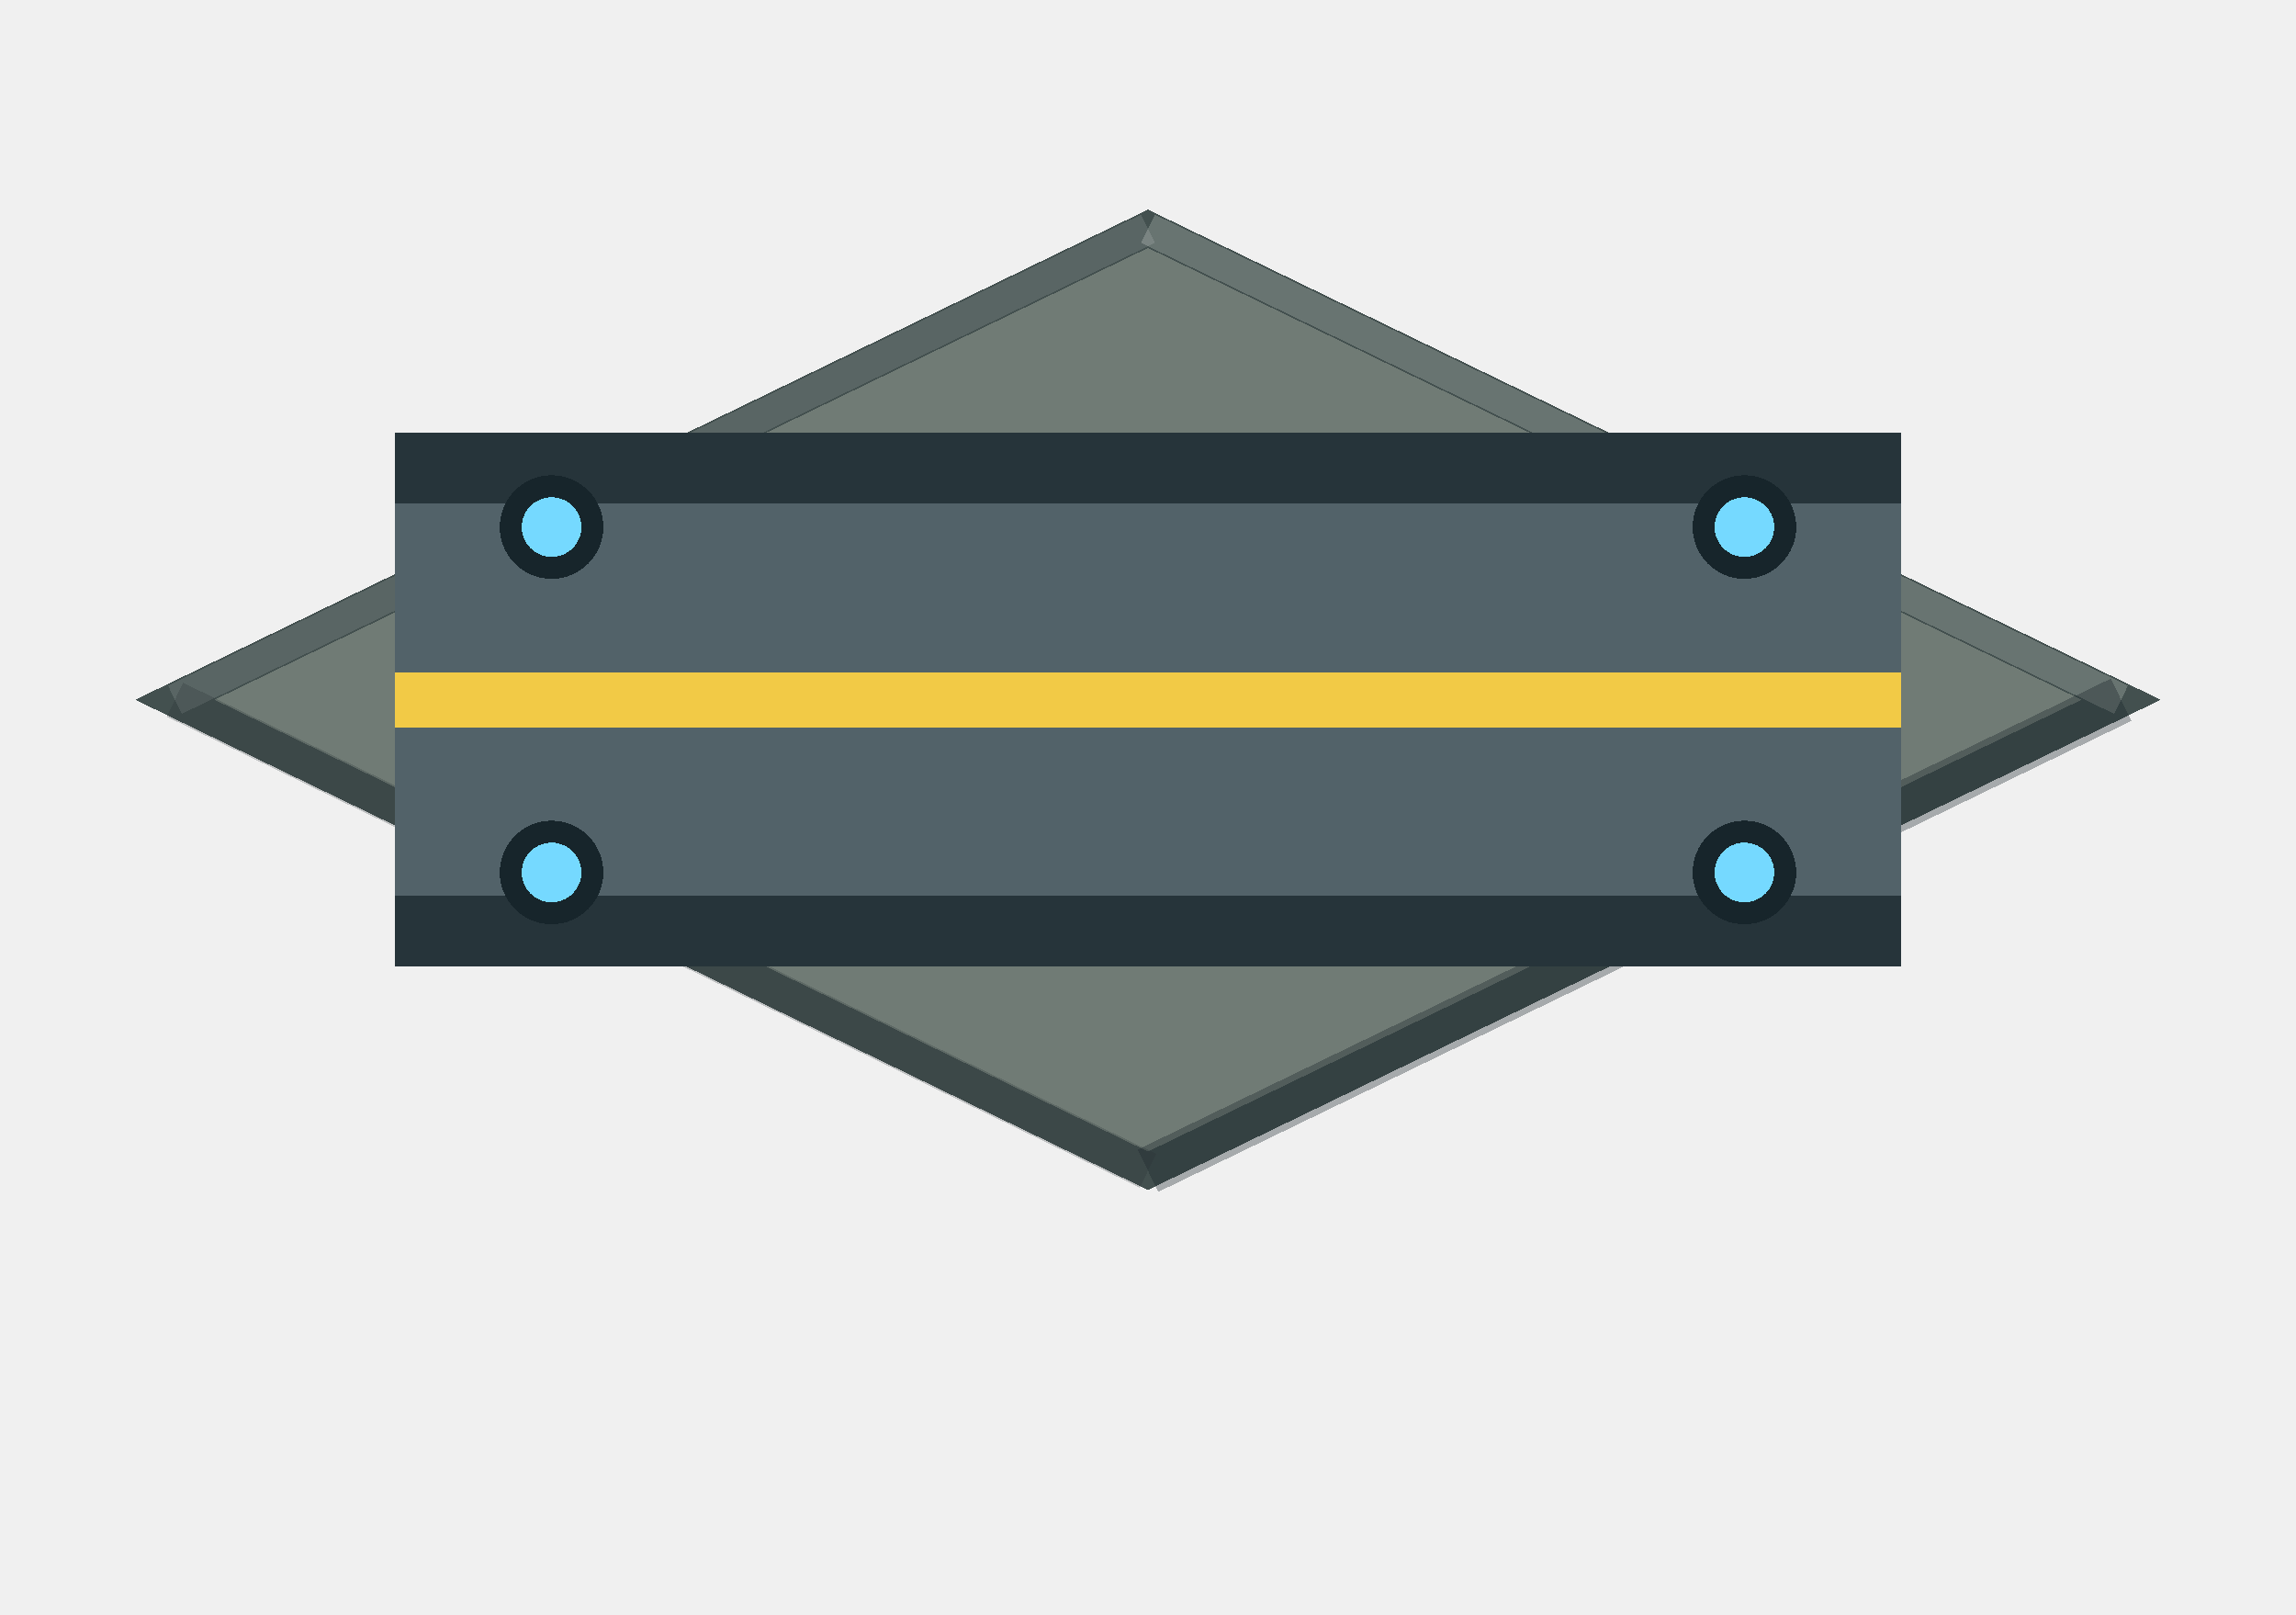
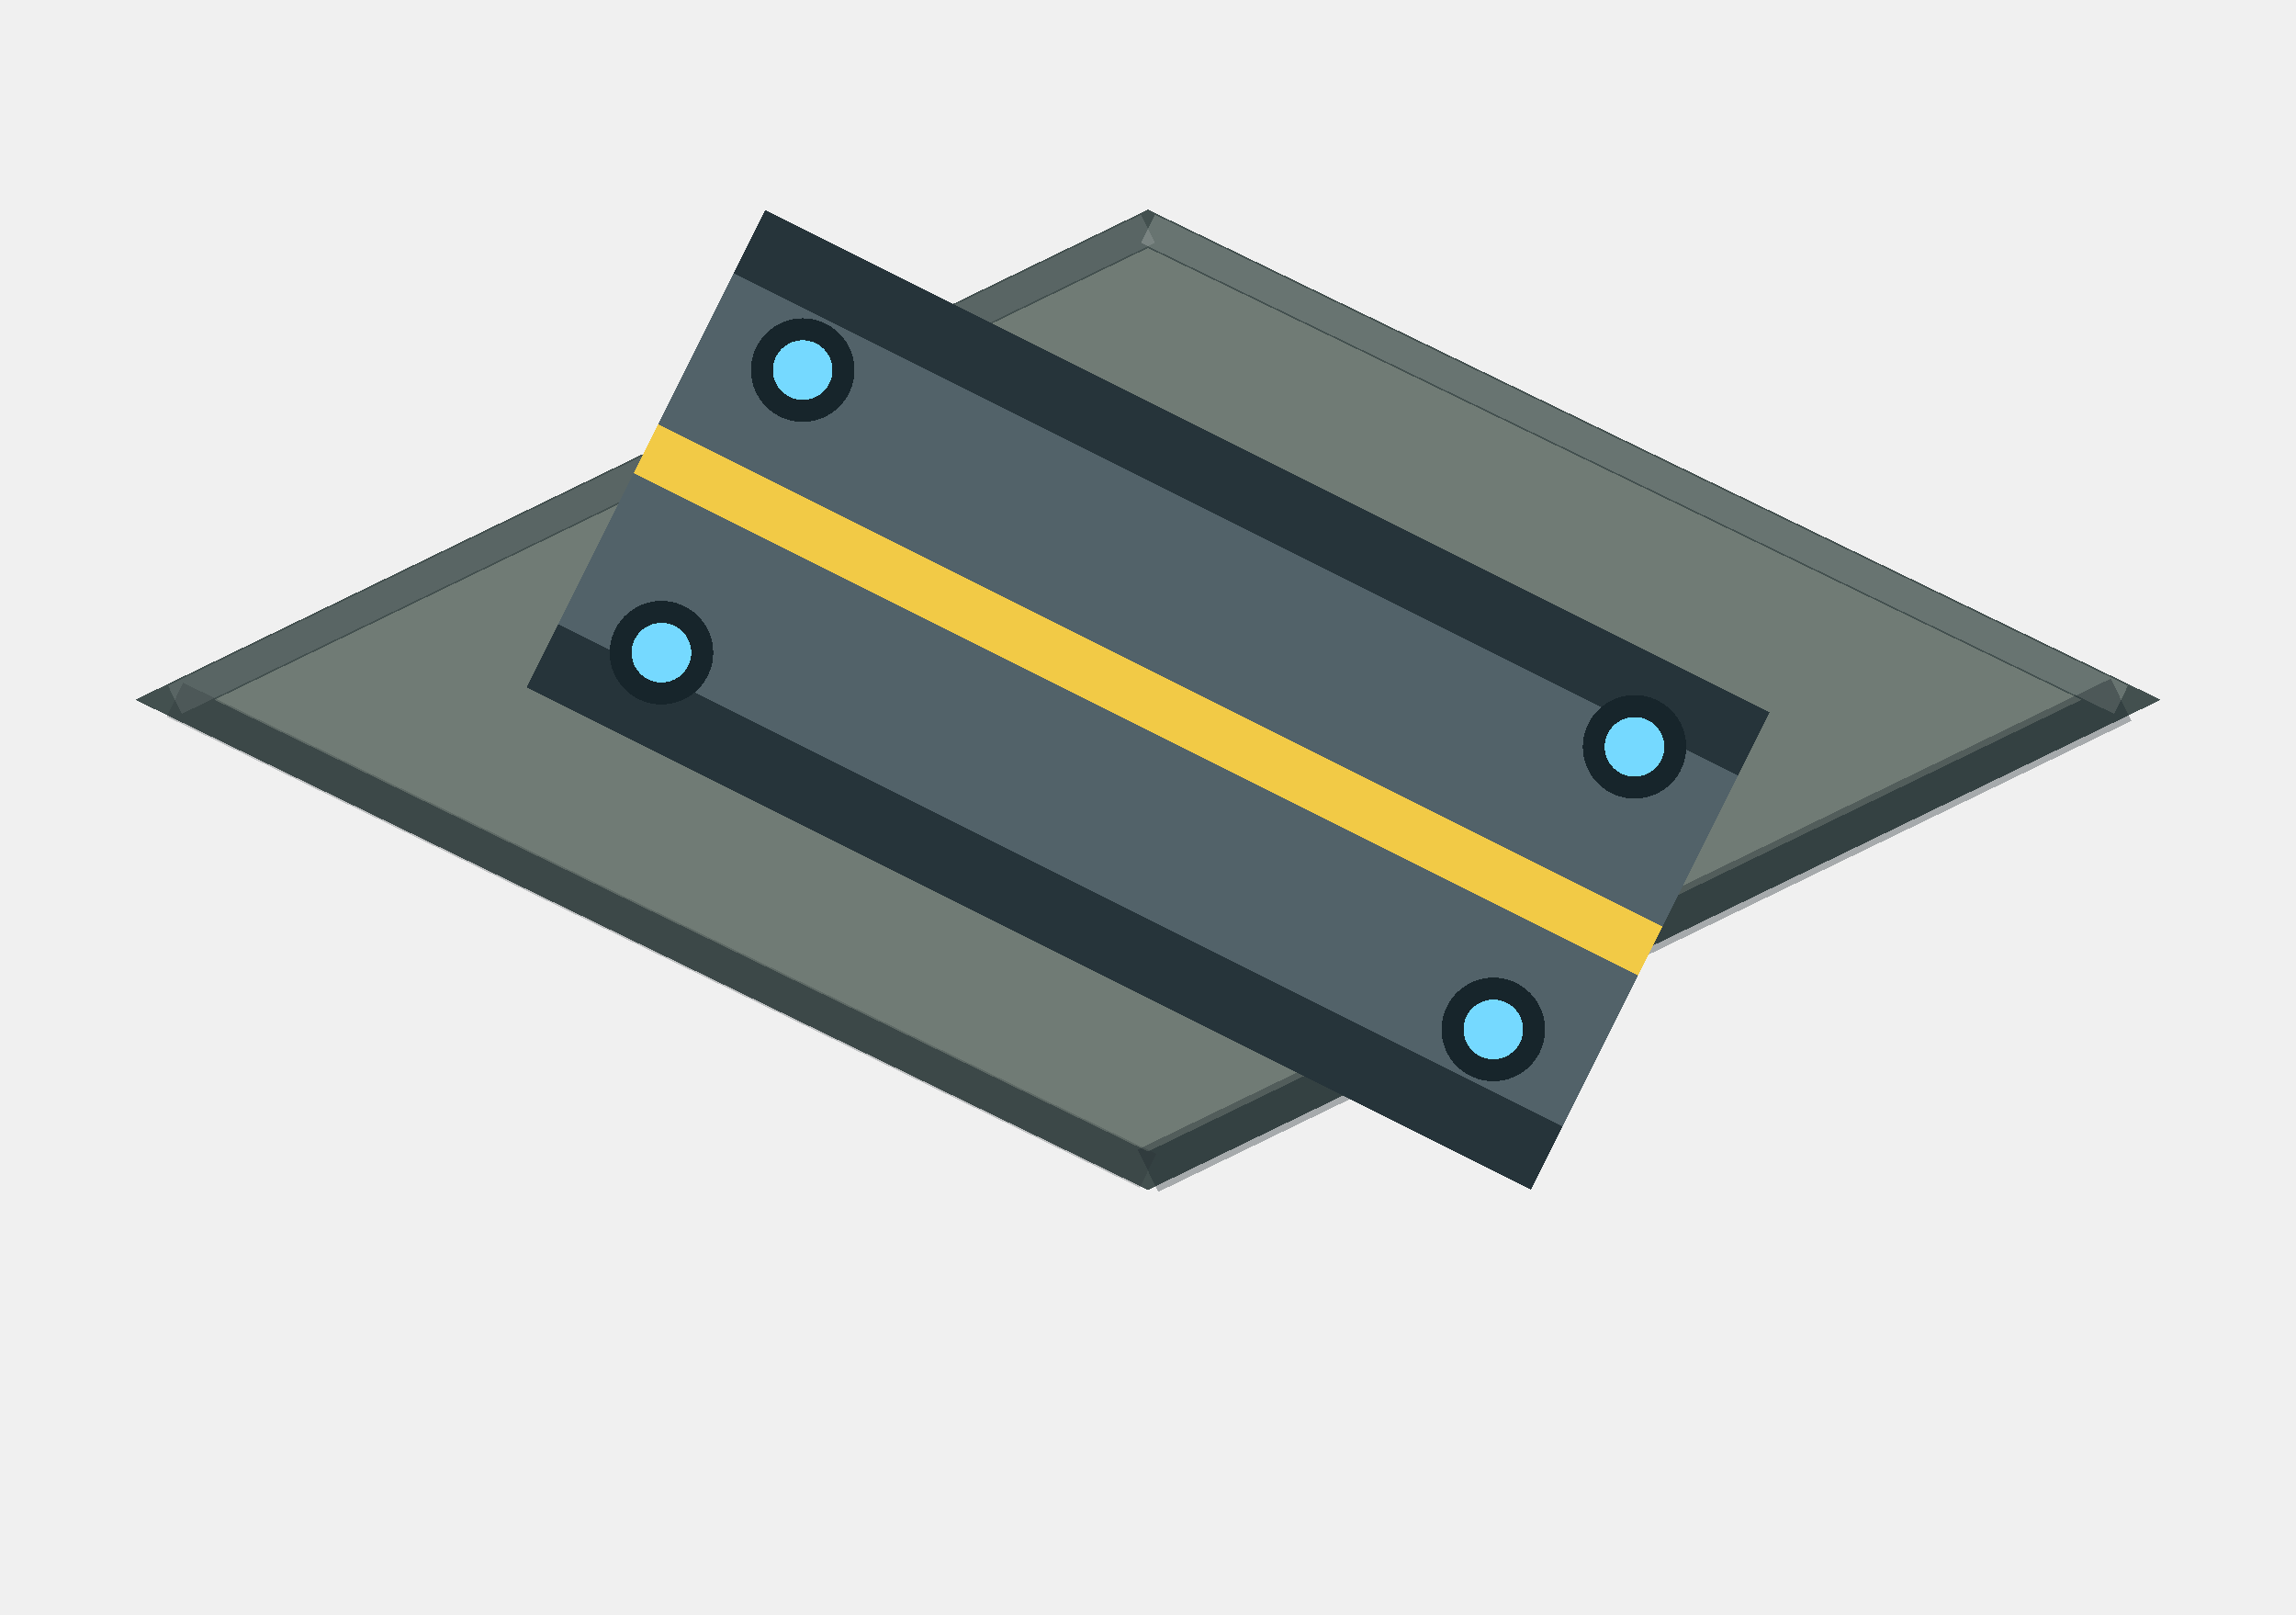
<svg xmlns="http://www.w3.org/2000/svg" width="256" height="180" viewBox="0 0 256 180" shape-rendering="crispEdges">
  <g transform="translate(16 22) scale(3.5)">
    <polygon points="32,1 63,16 32,31 1,16" fill="#707b75" stroke="#43504f" stroke-width="1.1" />
    <path d="M32 1 L63 16" stroke="#eef4ea" stroke-width="1" opacity=".22" />
    <path d="M32 1 L1 16" stroke="#ffffff" stroke-width="1" opacity=".12" />
    <path d="M63 16 L32 31" stroke="#182328" stroke-width="1.5" opacity=".34" />
    <path d="M32 31 L1 16" stroke="#243033" stroke-width="1.2" opacity=".24" />
-     <path d="M8 16 L56 16" stroke="#26343a" stroke-width="17" fill="none" />
-     <path d="M8 16 L56 16" stroke="#526269" stroke-width="12.5" fill="none" />
-     <path d="M8 16 L56 16" stroke="#f2ca46" stroke-width="1.75" fill="none" />
+     <path d="M16 8 L48 24" stroke="#26343a" stroke-width="17" fill="none" />
+     <path d="M16 8 L48 24" stroke="#526269" stroke-width="12.5" fill="none" />
+     <path d="M16 8 L48 24" stroke="#f2ca46" stroke-width="1.75" fill="none" />
    <g fill="#75d9ff" stroke="#17252b" stroke-width=".7">
-       <circle cx="13" cy="10.5" r="1.3" />
-       <circle cx="13" cy="21.5" r="1.3" />
-       <circle cx="51" cy="10.5" r="1.3" />
-       <circle cx="51" cy="21.5" r="1.3" />
+       <circle cx="21" cy="5.5" r="1.3" />
+       <circle cx="16.5" cy="14.5" r="1.3" />
+       <circle cx="47.5" cy="17.5" r="1.3" />
+       <circle cx="43" cy="26.5" r="1.3" />
    </g>
  </g>
</svg>
